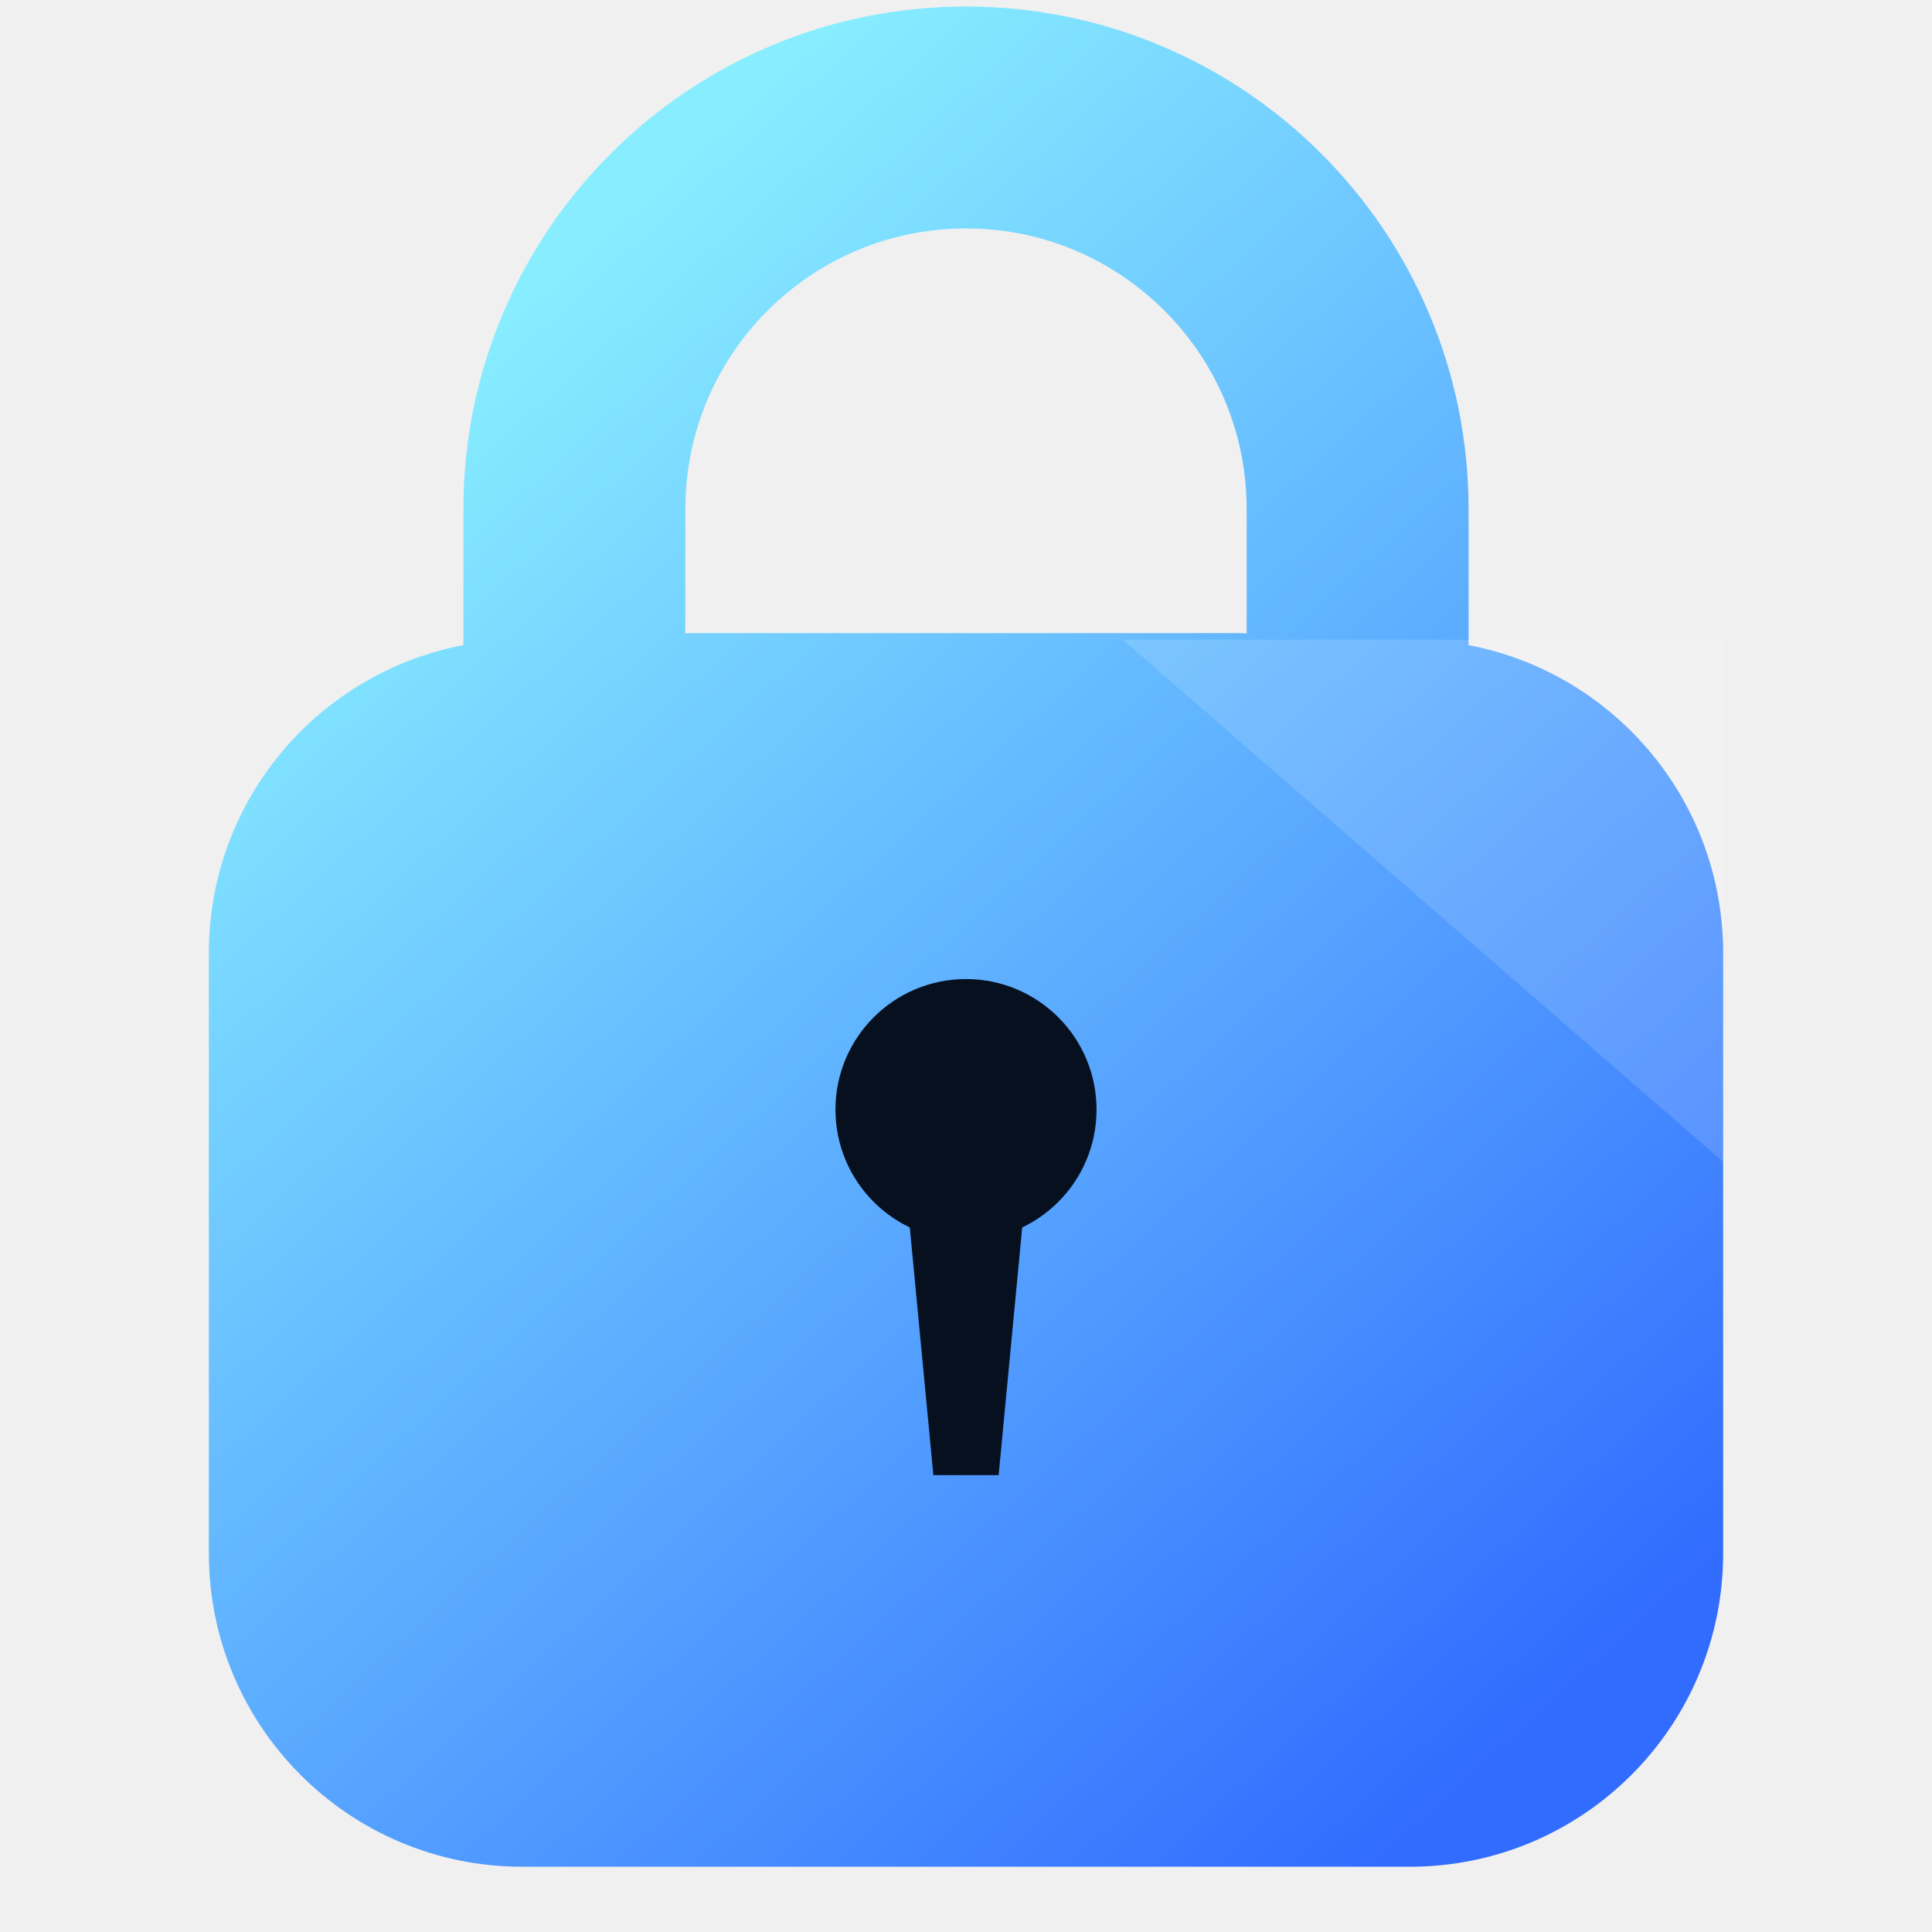
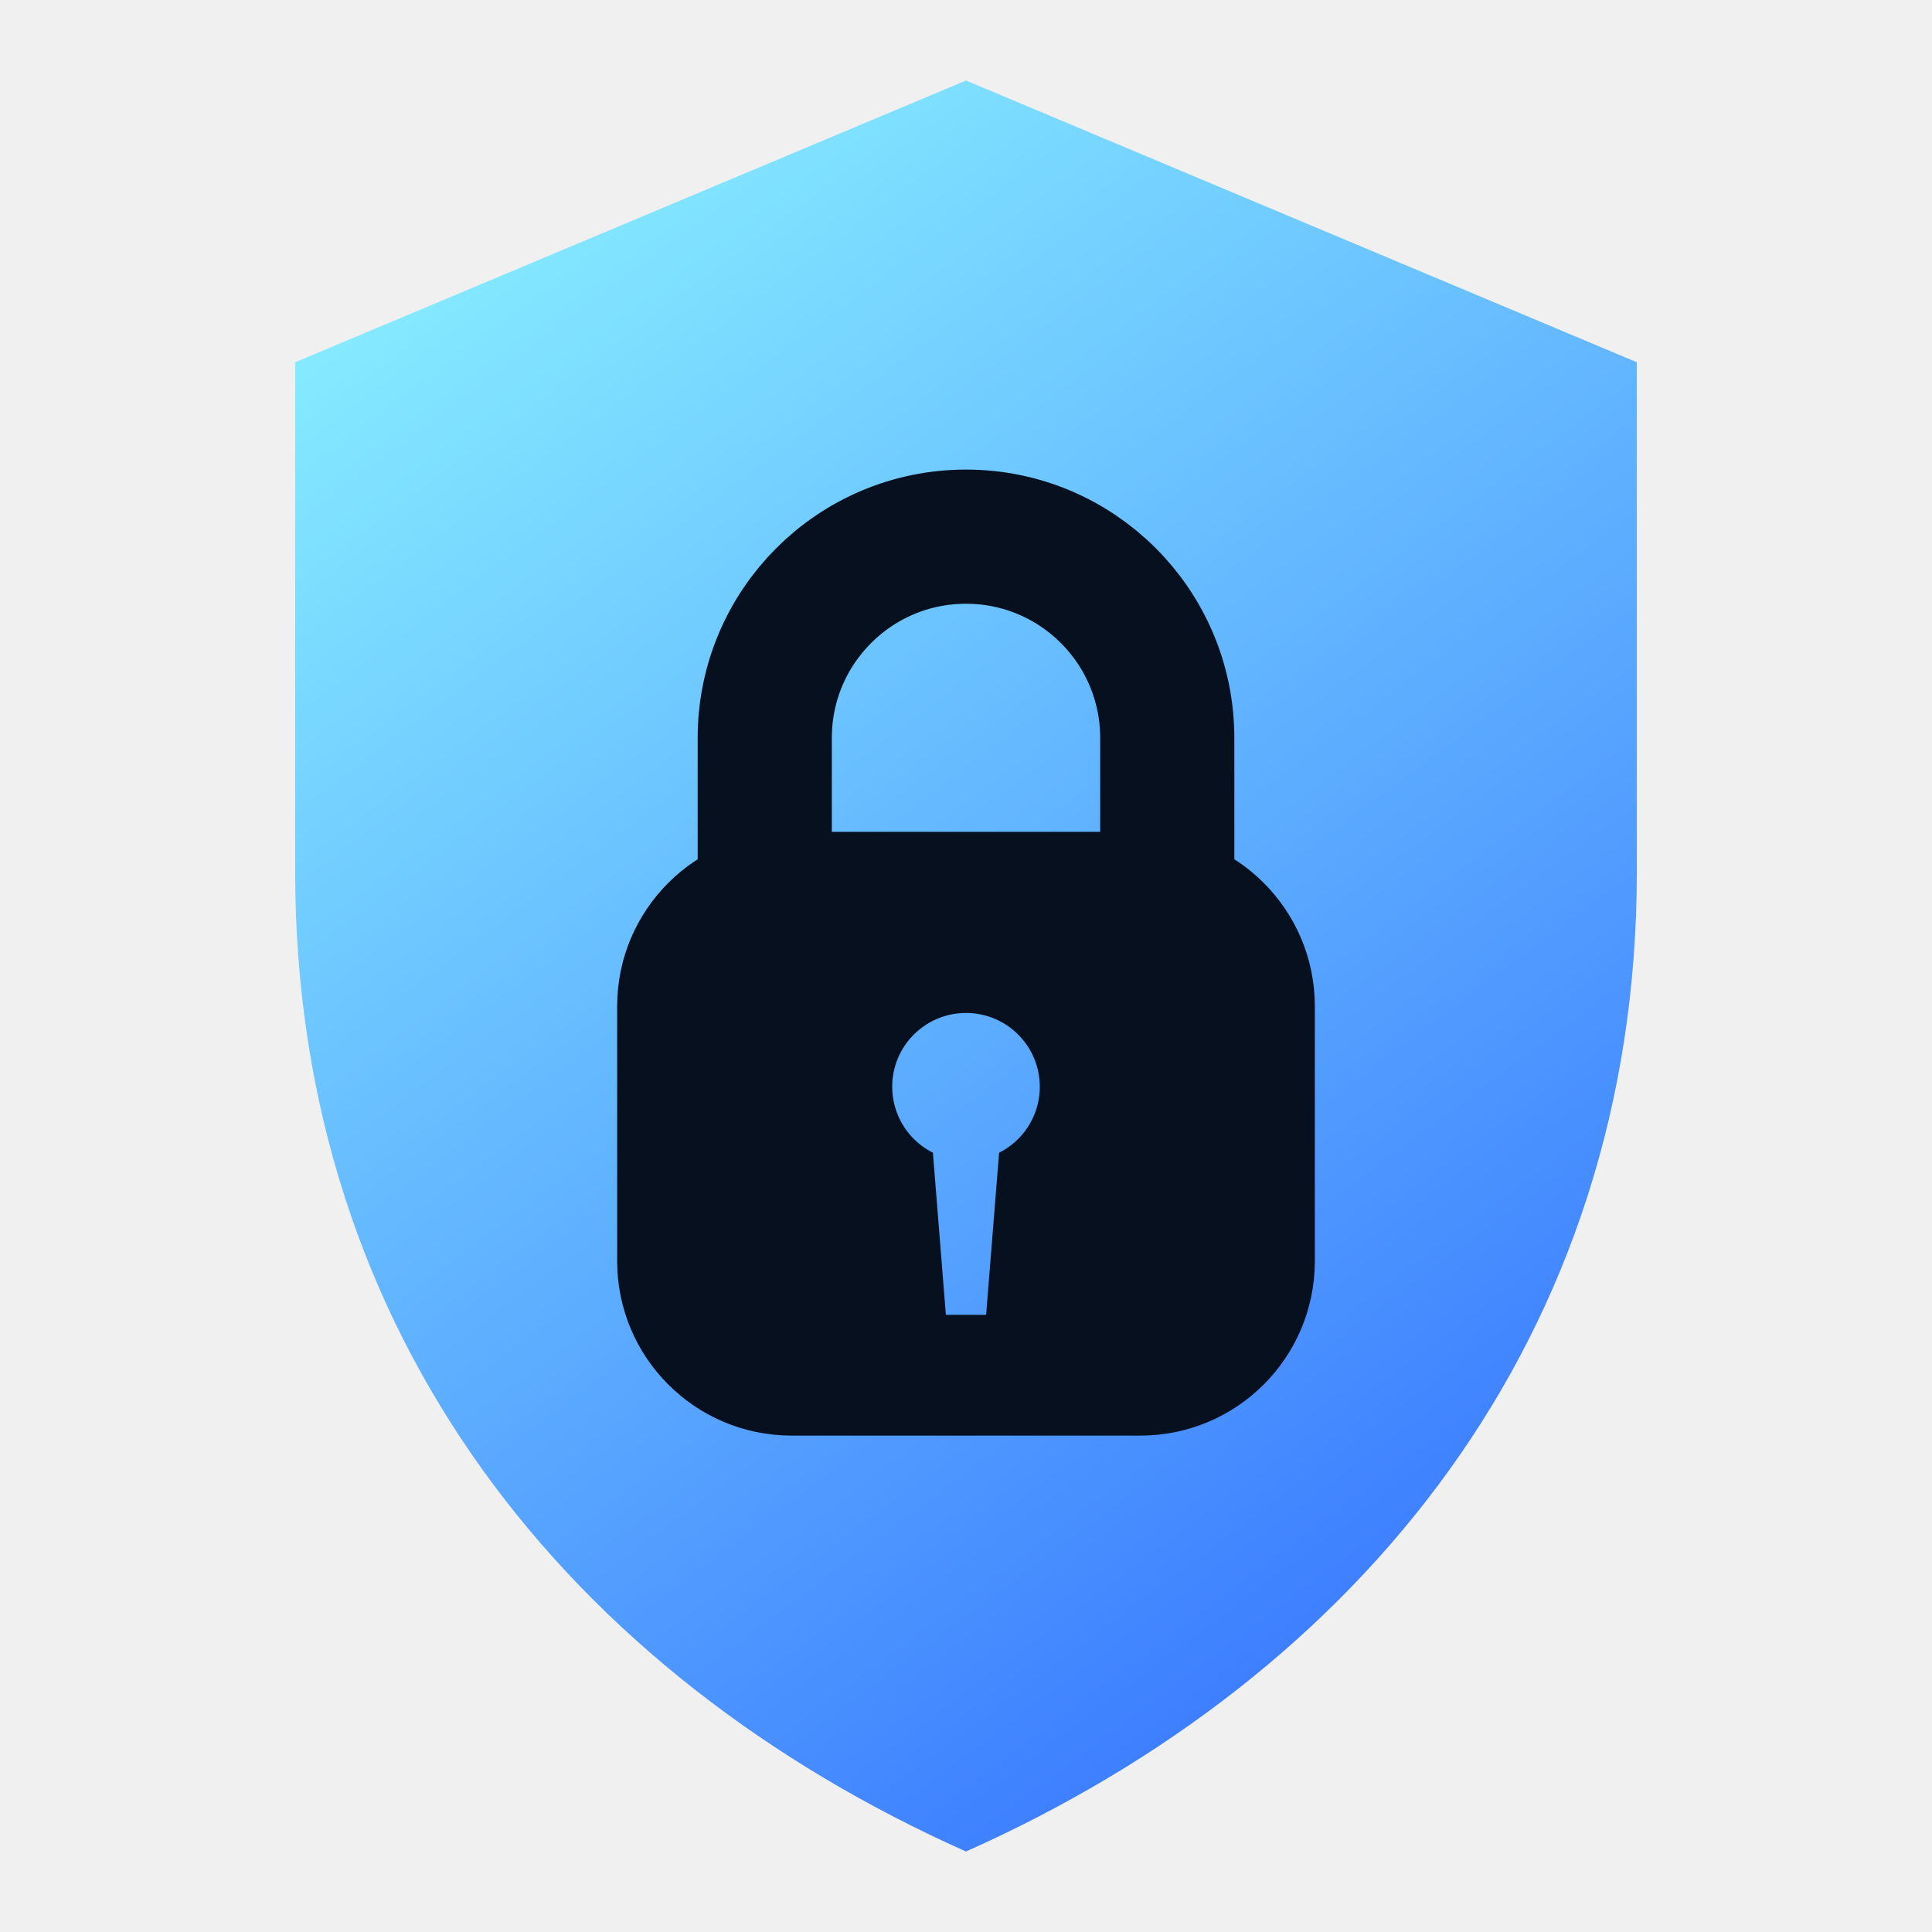
- <svg xmlns="http://www.w3.org/2000/svg" width="512" height="512" viewBox="132 108 248 296" fill="none">
+ <svg xmlns="http://www.w3.org/2000/svg" width="512" height="512" viewBox="132 112 248 288" fill="none">
  <defs>
-     <linearGradient id="lockGradient" x1="166" y1="172" x2="346" y2="370" gradientUnits="userSpaceOnUse">
+     <linearGradient id="shieldGradient" x1="168" y1="146" x2="344" y2="382" gradientUnits="userSpaceOnUse">
      <stop offset="0%" stop-color="#88EEFF" />
      <stop offset="100%" stop-color="#316CFF" />
    </linearGradient>
  </defs>
-   <path d="M196 214V186C196 152.863 222.863 126 256 126C289.137 126 316 152.863 316 186V214" stroke="url(#lockGradient)" stroke-width="34" stroke-linecap="round" />
-   <path d="M214 214H298" stroke="url(#lockGradient)" stroke-width="18" stroke-linecap="round" />
-   <rect x="140" y="206" width="232" height="188" rx="48" fill="url(#lockGradient)" />
-   <path d="M280 206H372V286L280 206Z" fill="white" fill-opacity="0.14" />
-   <circle cx="256" cy="278" r="20" fill="#07101F" />
-   <path d="M247 292H265L261 334H251L247 292Z" fill="#07101F" />
+   <path d="M256 124L356 166V242C356 311.228 314.786 361.774 256 388C197.214 361.774 156 311.228 156 242V166L256 124Z" fill="url(#shieldGradient)" />
+   <path d="M226 242V222C226 205.431 239.431 192 256 192C272.569 192 286 205.431 286 222V242" stroke="#07101F" stroke-width="20" stroke-linecap="round" />
+   <rect x="204" y="236" width="104" height="90" rx="26" fill="#07101F" />
+   <circle cx="256" cy="274" r="11" fill="url(#shieldGradient)" />
+   <path d="M251 283H261L259 308H253L251 283Z" fill="url(#shieldGradient)" />
</svg>
